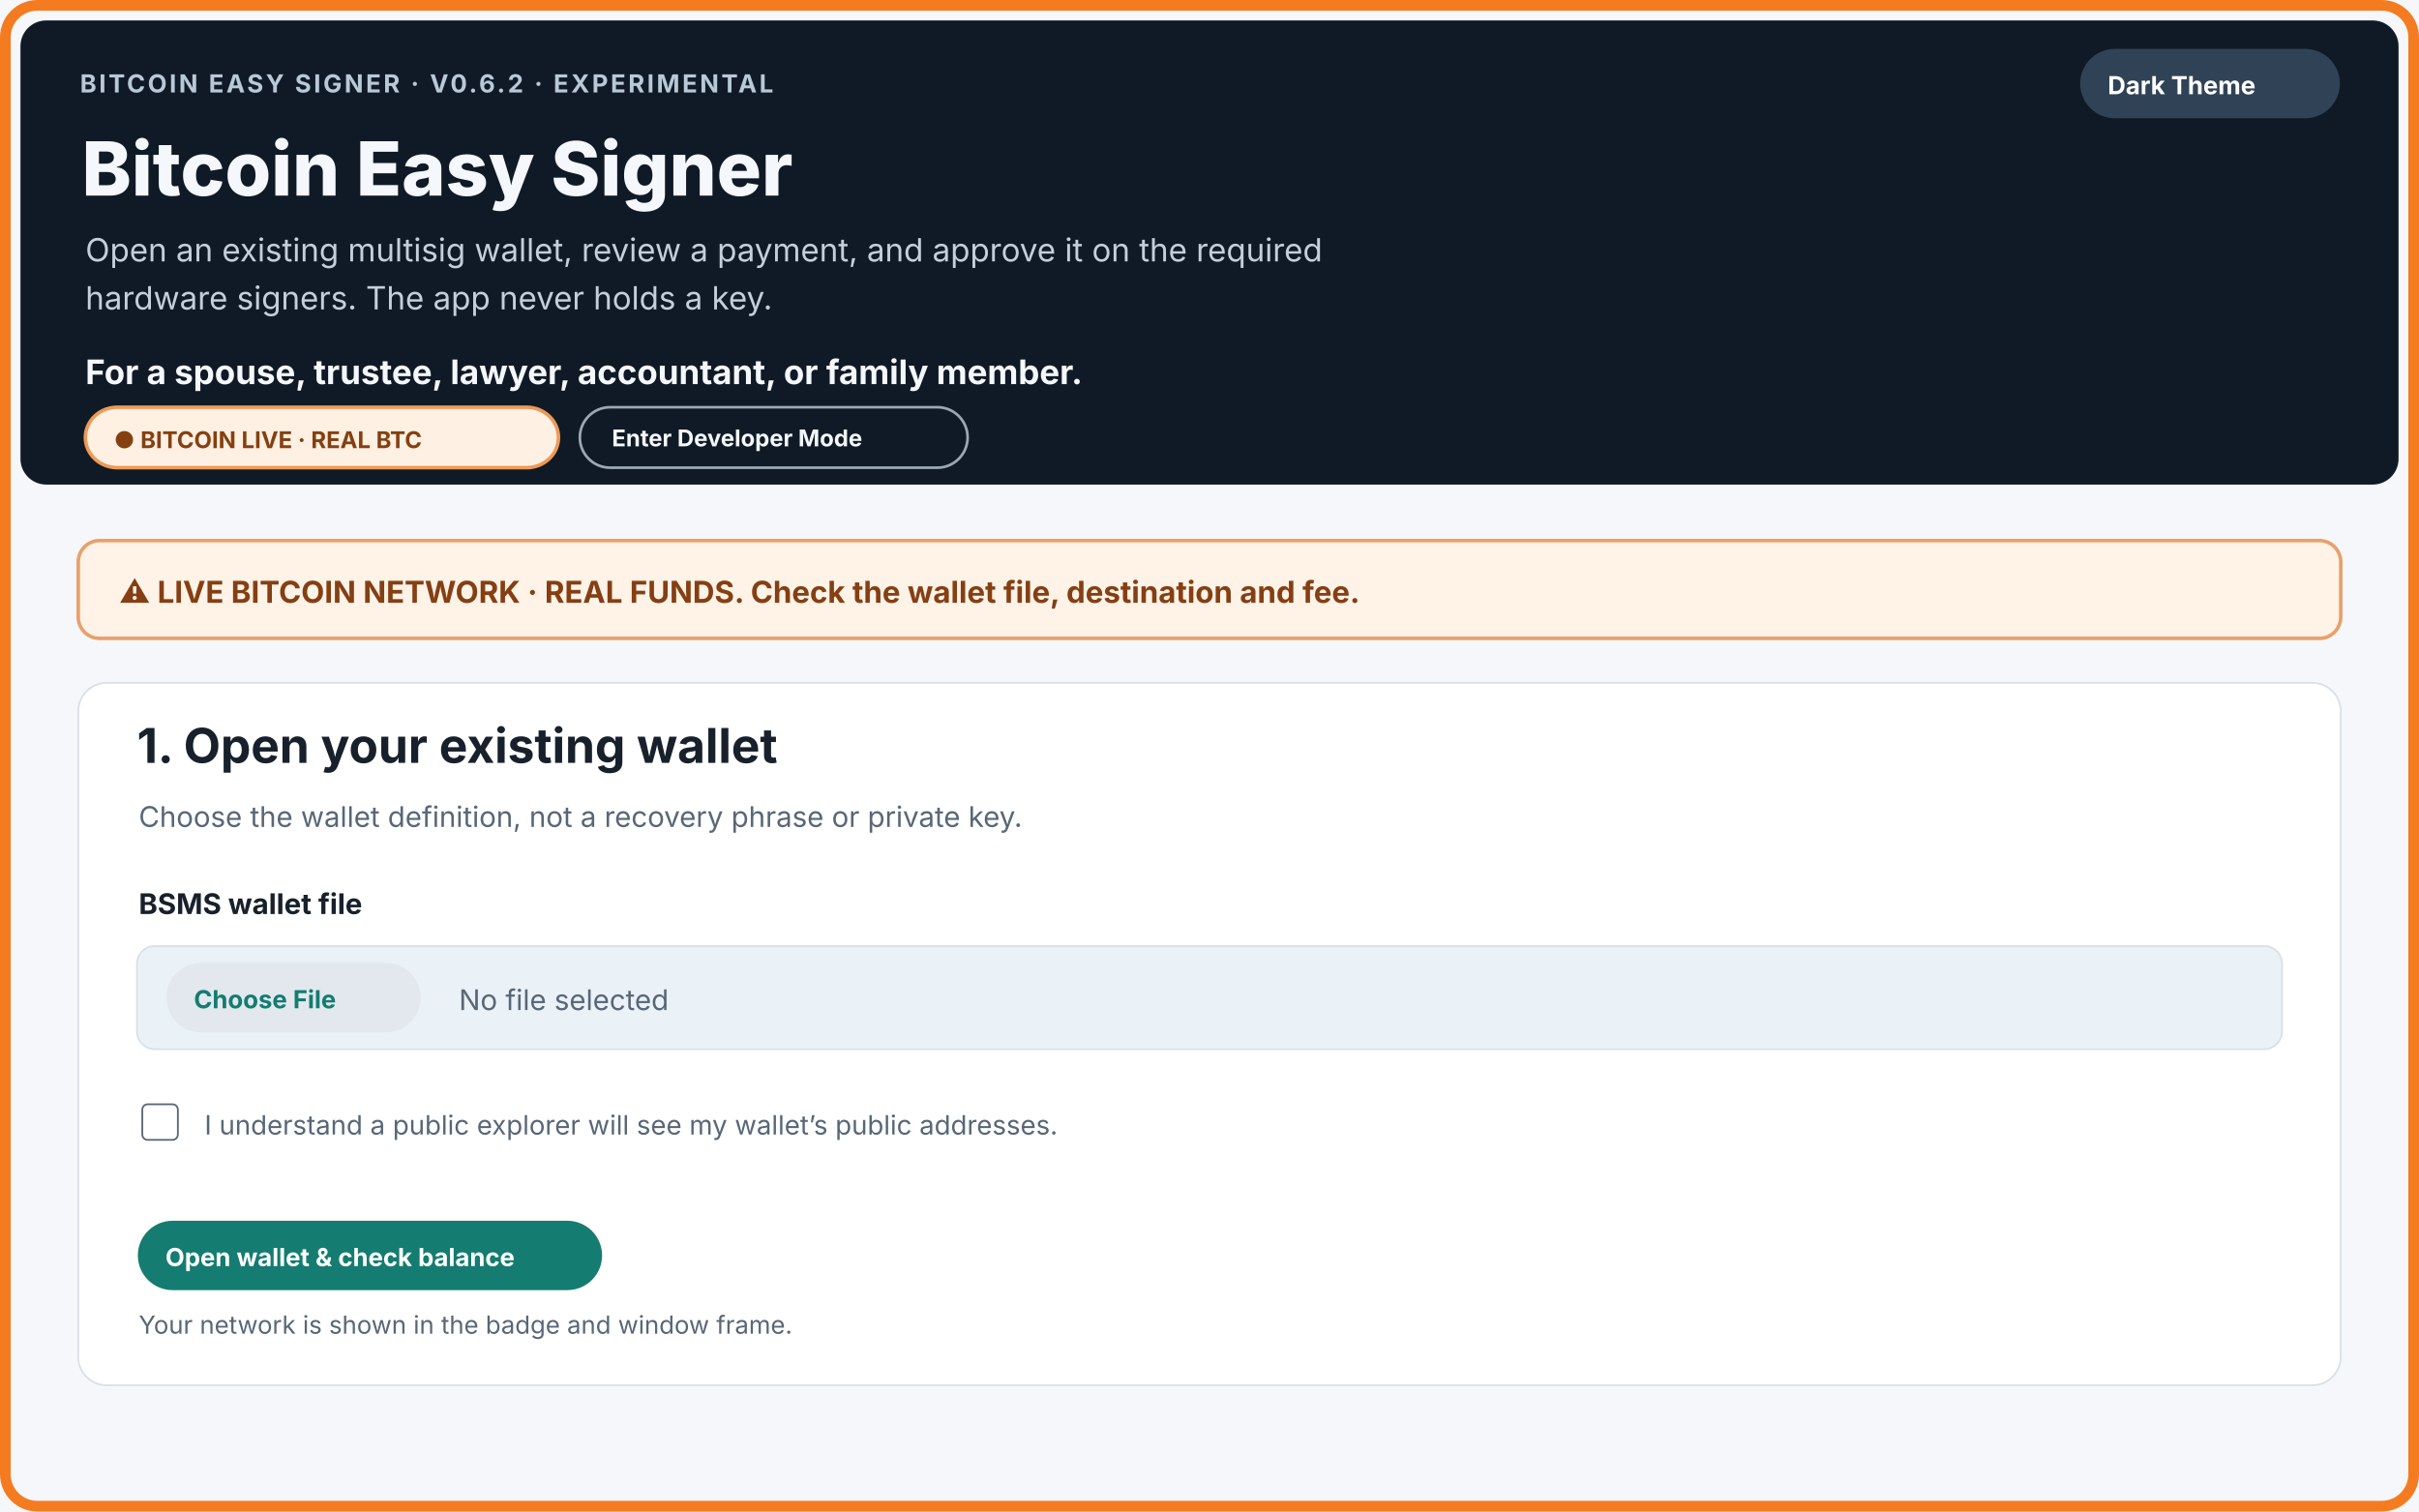
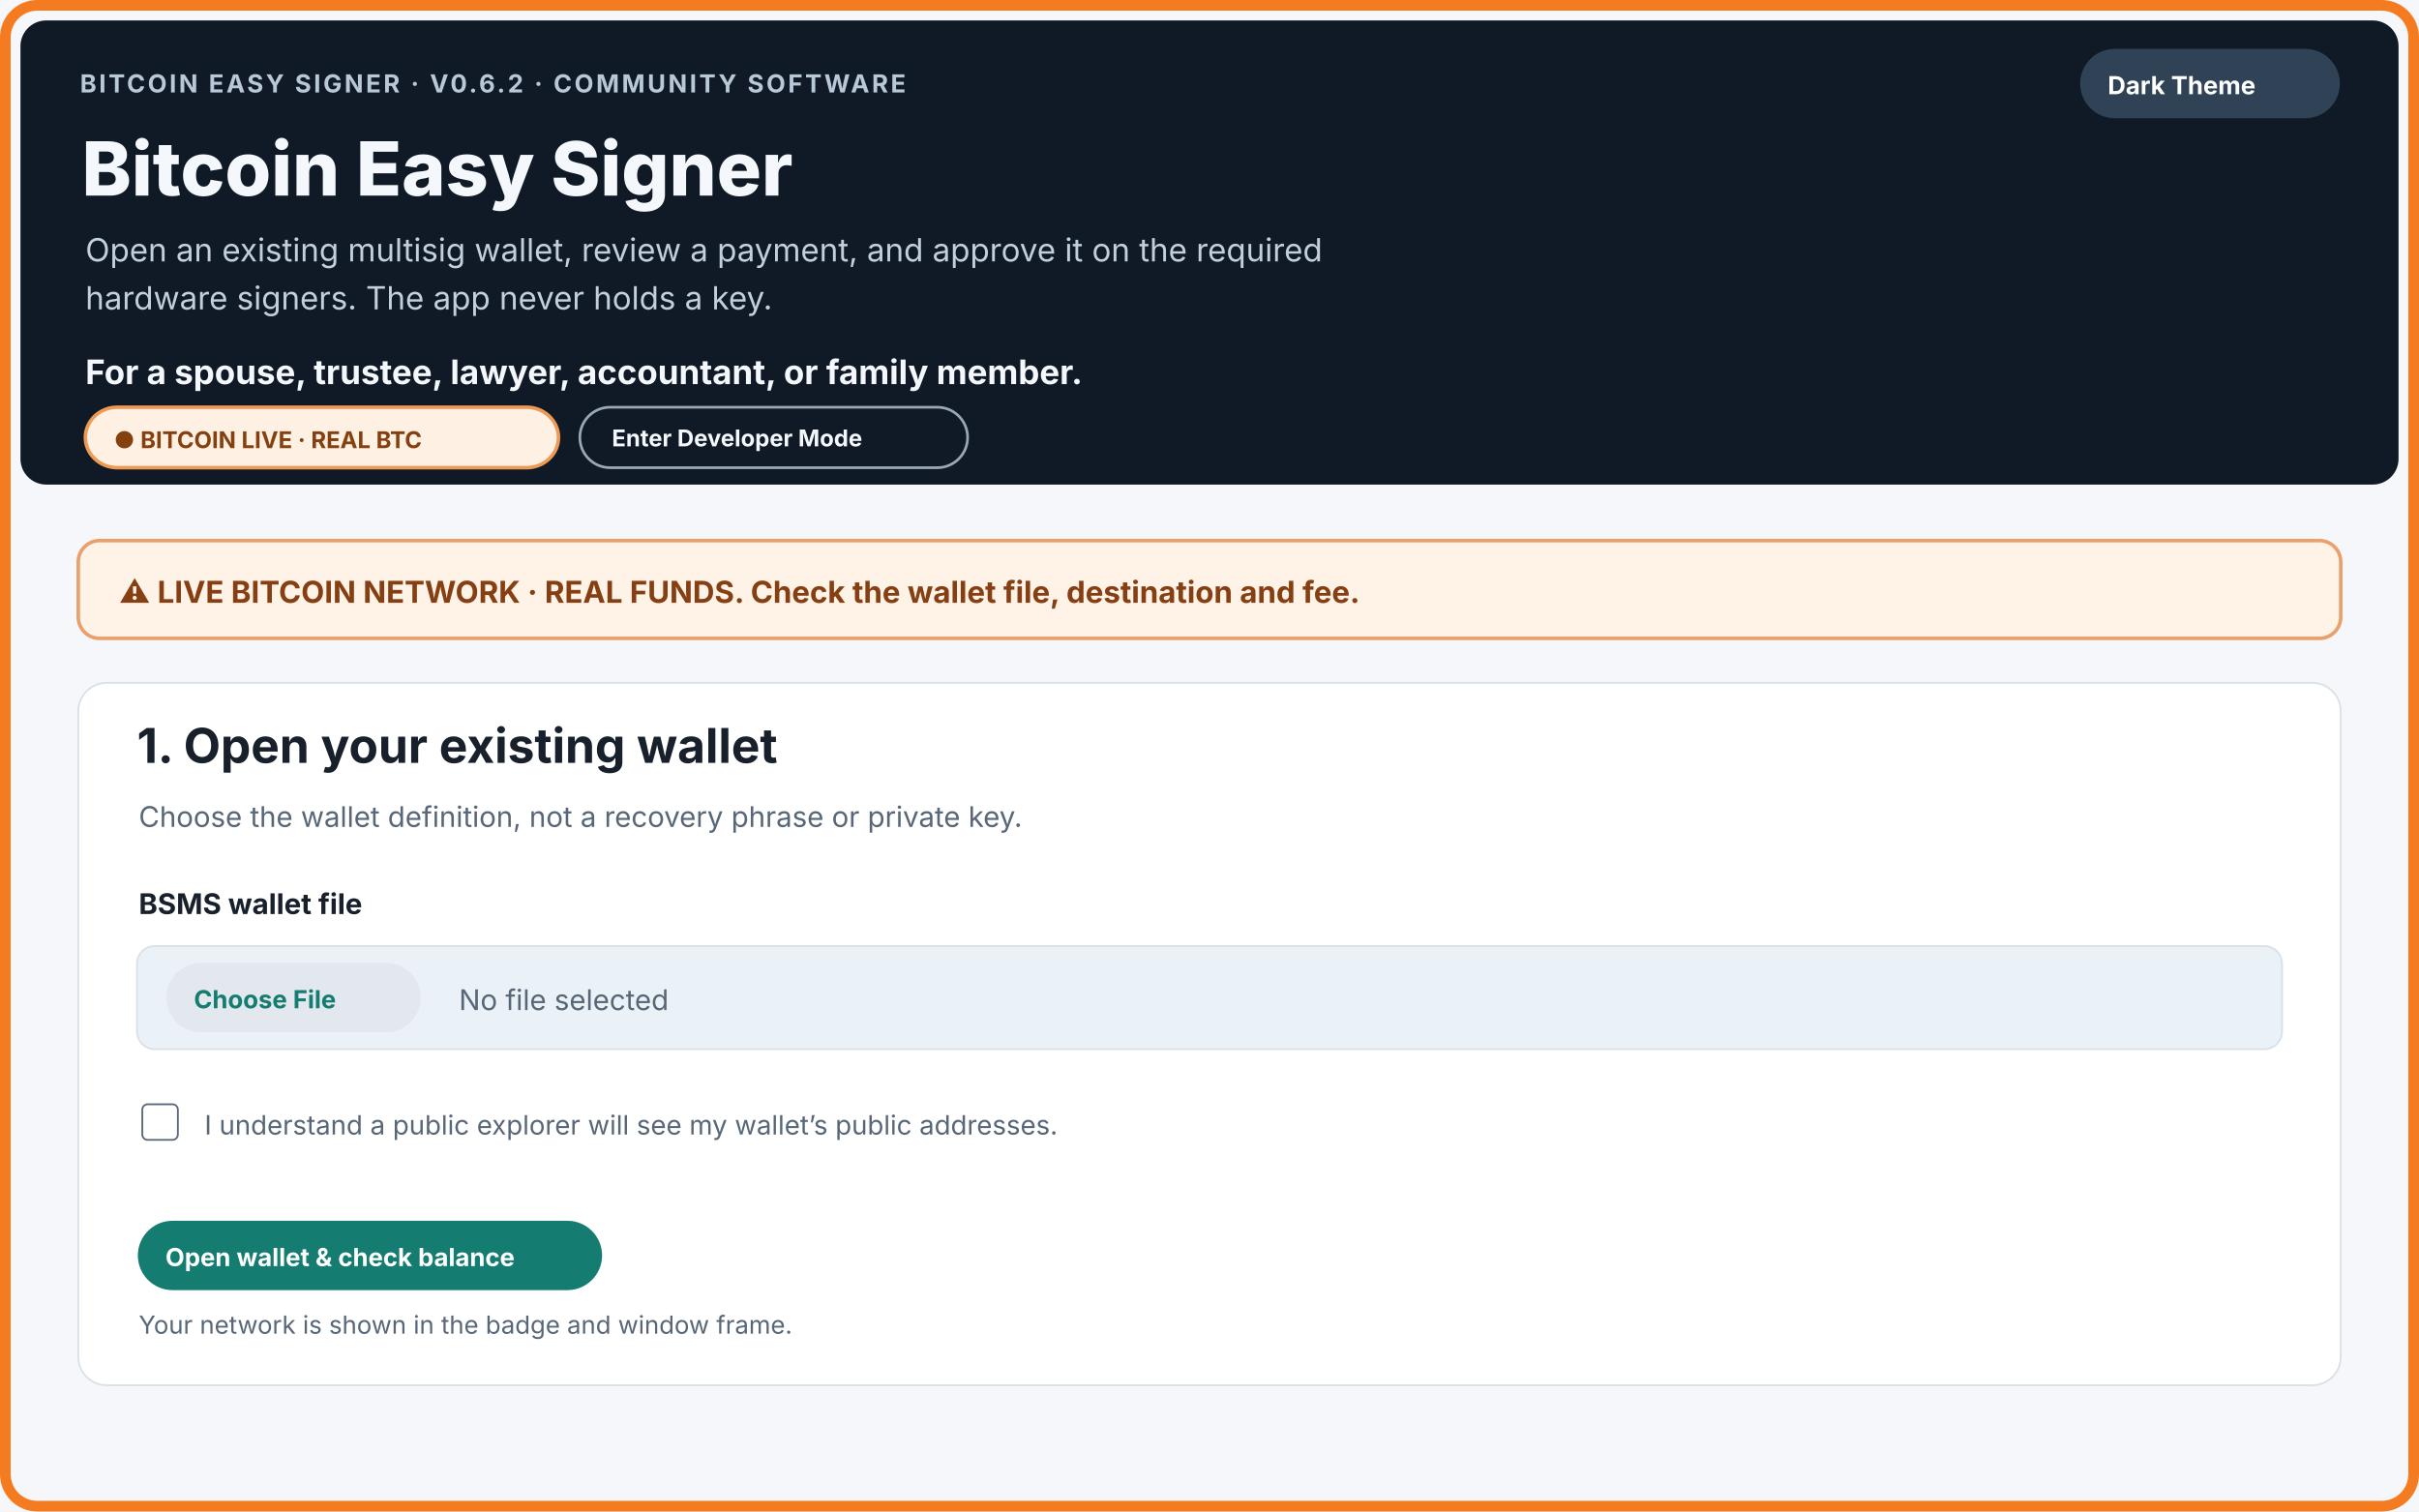
<svg xmlns="http://www.w3.org/2000/svg" width="1360" height="850" viewBox="0 0 1360 850" role="img" aria-labelledby="title desc">
  <style>text{font-family:-apple-system,BlinkMacSystemFont,"Segoe UI",sans-serif}</style>
  <rect width="1360" height="850" fill="#f5f7fa" />
  <rect x="3" y="3" width="1354" height="844" rx="18" fill="none" stroke="#f47b20" stroke-width="6" />
  <rect x="12" y="12" width="1336" height="260" rx="14" fill="#101a26" stroke="#101a26" stroke-width="1" />
-   <text x="45" y="52" fill="#b9c8d7" font-size="14" font-weight="750" letter-spacing="1.4">BITCOIN EASY SIGNER · V0.6.2 · EXPERIMENTAL</text>
+   <text x="45" y="52" fill="#b9c8d7" font-size="14" font-weight="750" letter-spacing="1.4">BITCOIN EASY SIGNER · V0.6.2 · COMMUNITY SOFTWARE</text>
  <rect x="1170" y="28" width="145" height="38" rx="19" fill="#304356" stroke="#304356" stroke-width="1" />
  <text x="1185" y="53" fill="#fff" font-size="14" font-weight="700">Dark Theme</text>
  <text x="46" y="110" fill="#f4f7fb" font-size="42" font-weight="760">Bitcoin Easy Signer</text>
  <text x="48" y="147" fill="#c3cfda" font-size="18" font-weight="400">Open an existing multisig wallet, review a payment, and approve it on the required</text>
  <text x="48" y="174" fill="#c3cfda" font-size="18" font-weight="400">hardware signers. The app never holds a key.</text>
  <text x="48" y="216" fill="#f4f7fb" font-size="19" font-weight="700">For a spouse, trustee, lawyer, accountant, or family member.</text>
  <rect x="44" y="304" width="1272" height="55" rx="12" fill="#fff3e8" stroke="#e9a06b" stroke-width="2" />
  <text x="67" y="339" fill="#853f12" font-size="17" font-weight="700">⚠  LIVE BITCOIN NETWORK · REAL FUNDS. Check the wallet file, destination and fee.</text>
  <rect x="44" y="384" width="1272" height="395" rx="16" fill="#ffffff" stroke="#d9e0e7" stroke-width="1" />
  <text x="77" y="429" fill="#18212b" font-size="27" font-weight="750">1. Open your existing wallet</text>
  <text x="78" y="465" fill="#586777" font-size="16" font-weight="400">Choose the wallet definition, not a recovery phrase or private key.</text>
  <text x="78" y="514" fill="#18212b" font-size="16" font-weight="700">BSMS wallet file</text>
  <rect x="77" y="532" width="1206" height="58" rx="10" fill="#eaf1f7" stroke="#d9e0e7" stroke-width="1" />
  <rect x="94" y="542" width="142" height="38" rx="19" fill="#e2e8ee" stroke="#e2e8ee" stroke-width="1" />
  <text x="109" y="567" fill="#147c70" font-size="14" font-weight="700">Choose File</text>
  <text x="258" y="568" fill="#586777" font-size="16" font-weight="400">No file selected</text>
  <rect x="80" y="621" width="20" height="20" rx="3" fill="none" stroke="#586777" stroke-width="1" />
  <text x="115" y="638" fill="#586777" font-size="15" font-weight="400">I understand a public explorer will see my wallet’s public addresses.</text>
  <rect x="78" y="687" width="260" height="38" rx="19" fill="#147c70" stroke="#147c70" stroke-width="1" />
  <text x="93" y="712" fill="#fff" font-size="14" font-weight="700">Open wallet &amp; check balance</text>
  <text x="78" y="750" fill="#586777" font-size="14" font-weight="400">Your network is shown in the badge and window frame.</text>
  <rect x="48" y="229" width="266" height="34" rx="18" fill="#fff0e4" stroke="#ed9a55" stroke-width="2" />
  <text x="64" y="252" fill="#85400f" font-size="13" font-weight="750">● BITCOIN LIVE · REAL BTC</text>
  <rect x="326" y="229" width="218" height="34" rx="17" fill="none" stroke="#9ba8b4" stroke-width="1.5" />
  <text x="344" y="251" fill="#f4f7fb" font-size="13" font-weight="700">Enter Developer Mode</text>
</svg>
